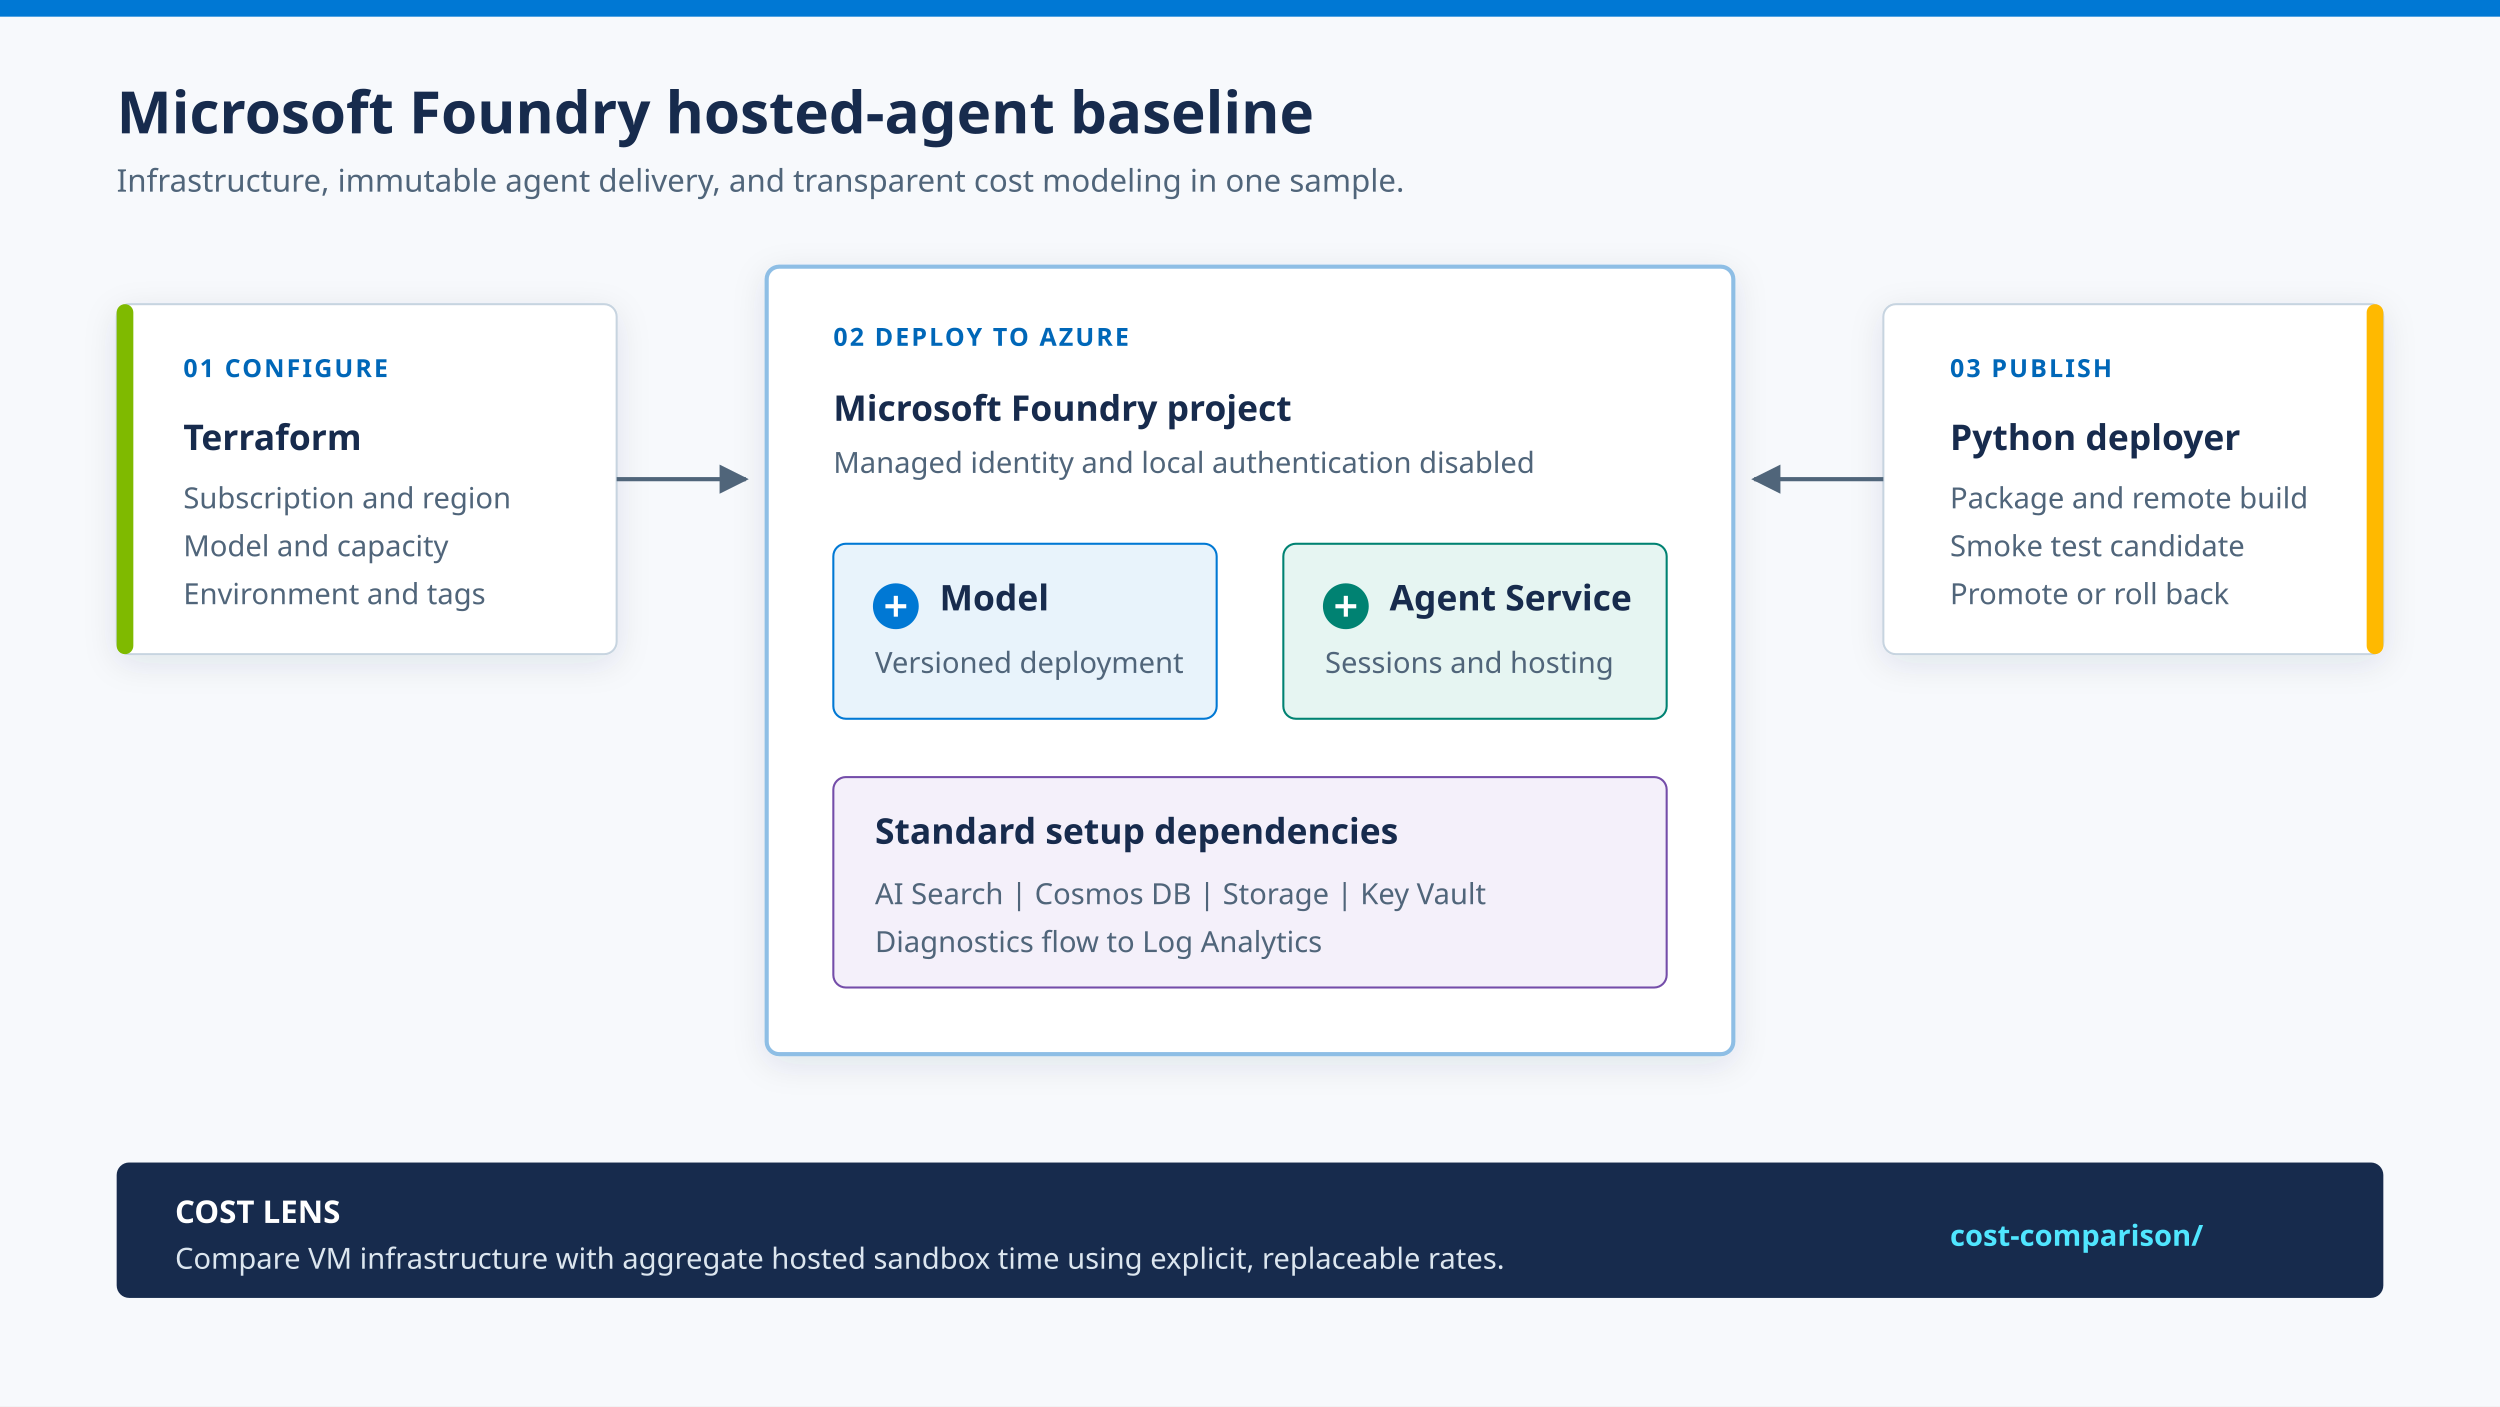
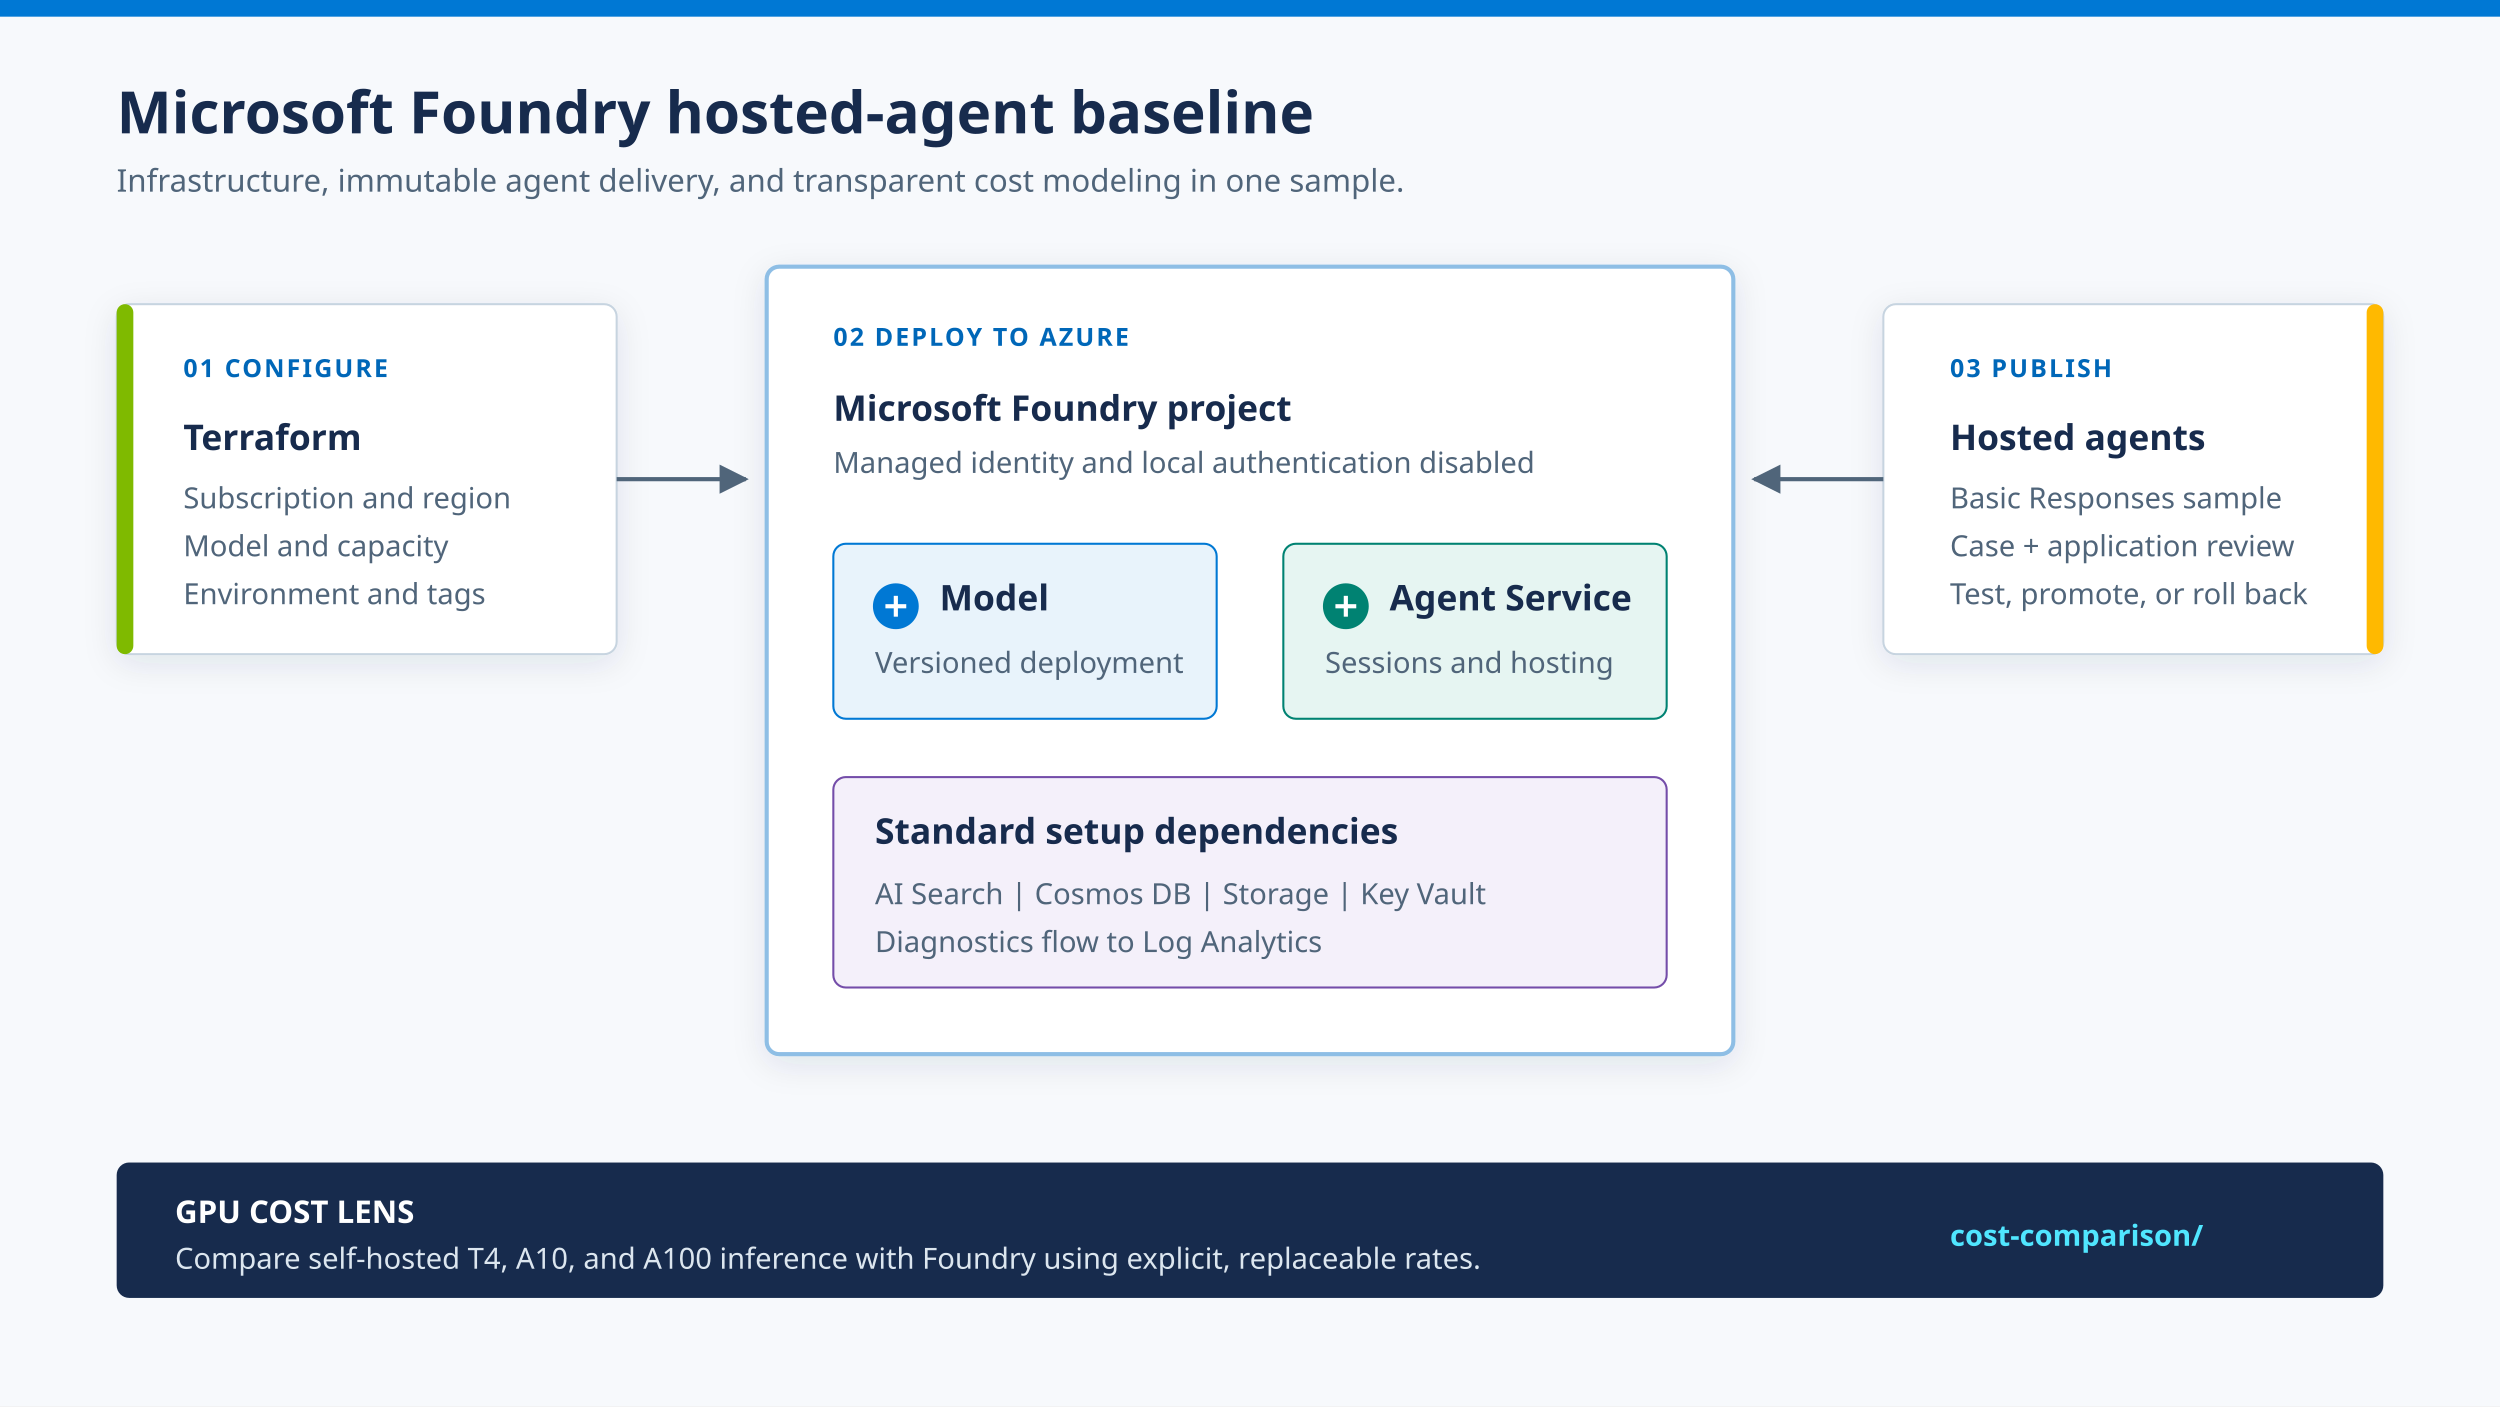
<svg xmlns="http://www.w3.org/2000/svg" width="1200" height="675" viewBox="0 0 1200 675" role="img" aria-labelledby="title description">
  <defs>
    <filter id="shadow" x="-10%" y="-10%" width="120%" height="130%">
      <feDropShadow dx="0" dy="4" stdDeviation="8" flood-color="#172b4d" flood-opacity="0.10" />
    </filter>
    <marker id="arrow" viewBox="0 0 10 10" refX="9" refY="5" markerWidth="7" markerHeight="7" orient="auto-start-reverse">
      <path d="M 0 0 L 10 5 L 0 10 z" fill="#50657a" />
    </marker>
    <style>
      .heading { font: 600 28px 'Segoe UI', sans-serif; fill: #172b4d; }
      .subheading { font: 400 15px 'Segoe UI', sans-serif; fill: #50657a; }
      .label { font: 600 17px 'Segoe UI', sans-serif; fill: #172b4d; }
      .detail { font: 400 14px 'Segoe UI', sans-serif; fill: #50657a; }
      .eyebrow { font: 600 12px 'Segoe UI', sans-serif; letter-spacing: 1px; fill: #0067b8; }
      .flow { fill: none; stroke: #50657a; stroke-width: 2; marker-end: url(#arrow); }
    </style>
  </defs>
  <rect width="1200" height="675" fill="#f7f9fc" />
  <path d="M0 0h1200v8H0z" fill="#0078d4" />
  <text x="56" y="64" class="heading">Microsoft Foundry hosted-agent baseline</text>
  <text x="56" y="92" class="subheading">Infrastructure, immutable agent delivery, and transparent cost modeling in one sample.</text>
  <g filter="url(#shadow)">
    <rect x="56" y="146" width="240" height="168" rx="6" fill="#ffffff" stroke="#c7d4e0" />
    <rect x="56" y="146" width="8" height="168" rx="4" fill="#7fba00" />
  </g>
  <text x="88" y="181" class="eyebrow">01  CONFIGURE</text>
  <text x="88" y="216" class="label">Terraform</text>
  <text x="88" y="244" class="detail">Subscription and region</text>
  <text x="88" y="267" class="detail">Model and capacity</text>
  <text x="88" y="290" class="detail">Environment and tags</text>
  <g filter="url(#shadow)">
    <rect x="368" y="128" width="464" height="378" rx="6" fill="#ffffff" stroke="#8ebee5" stroke-width="2" />
  </g>
  <text x="400" y="166" class="eyebrow">02  DEPLOY TO AZURE</text>
  <text x="400" y="202" class="label">Microsoft Foundry project</text>
  <text x="400" y="227" class="detail">Managed identity and local authentication disabled</text>
  <rect x="400" y="261" width="184" height="84" rx="6" fill="#e8f3fb" stroke="#0078d4" />
  <circle cx="430" cy="291" r="11" fill="#0078d4" />
  <path d="M425 291h10M430 286v10" stroke="#ffffff" stroke-width="2" />
  <text x="451" y="293" class="label">Model</text>
  <text x="420" y="323" class="detail">Versioned deployment</text>
  <rect x="616" y="261" width="184" height="84" rx="6" fill="#e6f5f2" stroke="#008272" />
  <circle cx="646" cy="291" r="11" fill="#008272" />
  <path d="M641 291h10M646 286v10" stroke="#ffffff" stroke-width="2" />
  <text x="667" y="293" class="label">Agent Service</text>
  <text x="636" y="323" class="detail">Sessions and hosting</text>
  <rect x="400" y="373" width="400" height="101" rx="6" fill="#f4f0fa" stroke="#744da9" />
  <text x="420" y="405" class="label">Standard setup dependencies</text>
  <text x="420" y="434" class="detail">AI Search  |  Cosmos DB  |  Storage  |  Key Vault</text>
  <text x="420" y="457" class="detail">Diagnostics flow to Log Analytics</text>
  <g filter="url(#shadow)">
    <rect x="904" y="146" width="240" height="168" rx="6" fill="#ffffff" stroke="#c7d4e0" />
    <rect x="1136" y="146" width="8" height="168" rx="4" fill="#ffb900" />
  </g>
  <text x="936" y="181" class="eyebrow">03  PUBLISH</text>
-   <text x="936" y="216" class="label">Python deployer</text>
-   <text x="936" y="244" class="detail">Package and remote build</text>
-   <text x="936" y="267" class="detail">Smoke test candidate</text>
-   <text x="936" y="290" class="detail">Promote or roll back</text>
+   <text x="936" y="216" class="label">Hosted agents</text>
+   <text x="936" y="244" class="detail">Basic Responses sample</text>
+   <text x="936" y="267" class="detail">Case + application review</text>
+   <text x="936" y="290" class="detail">Test, promote, or roll back</text>
  <path d="M296 230H358" class="flow" />
  <path d="M904 230H842" class="flow" />
  <rect x="56" y="558" width="1088" height="65" rx="6" fill="#172b4d" />
-   <text x="84" y="587" style="font: 600 15px 'Segoe UI', sans-serif; fill: #ffffff;">COST LENS</text>
-   <text x="84" y="609" style="font: 400 14px 'Segoe UI', sans-serif; fill: #dce6ef;">Compare VM infrastructure with aggregate hosted sandbox time using explicit, replaceable rates.</text>
+   <text x="84" y="587" style="font: 600 15px 'Segoe UI', sans-serif; fill: #ffffff;">GPU COST LENS</text>
+   <text x="84" y="609" style="font: 400 14px 'Segoe UI', sans-serif; fill: #dce6ef;">Compare self-hosted T4, A10, and A100 inference with Foundry using explicit, replaceable rates.</text>
  <text x="936" y="598" style="font: 600 14px 'Segoe UI', sans-serif; fill: #50e6ff;">cost-comparison/</text>
</svg>
